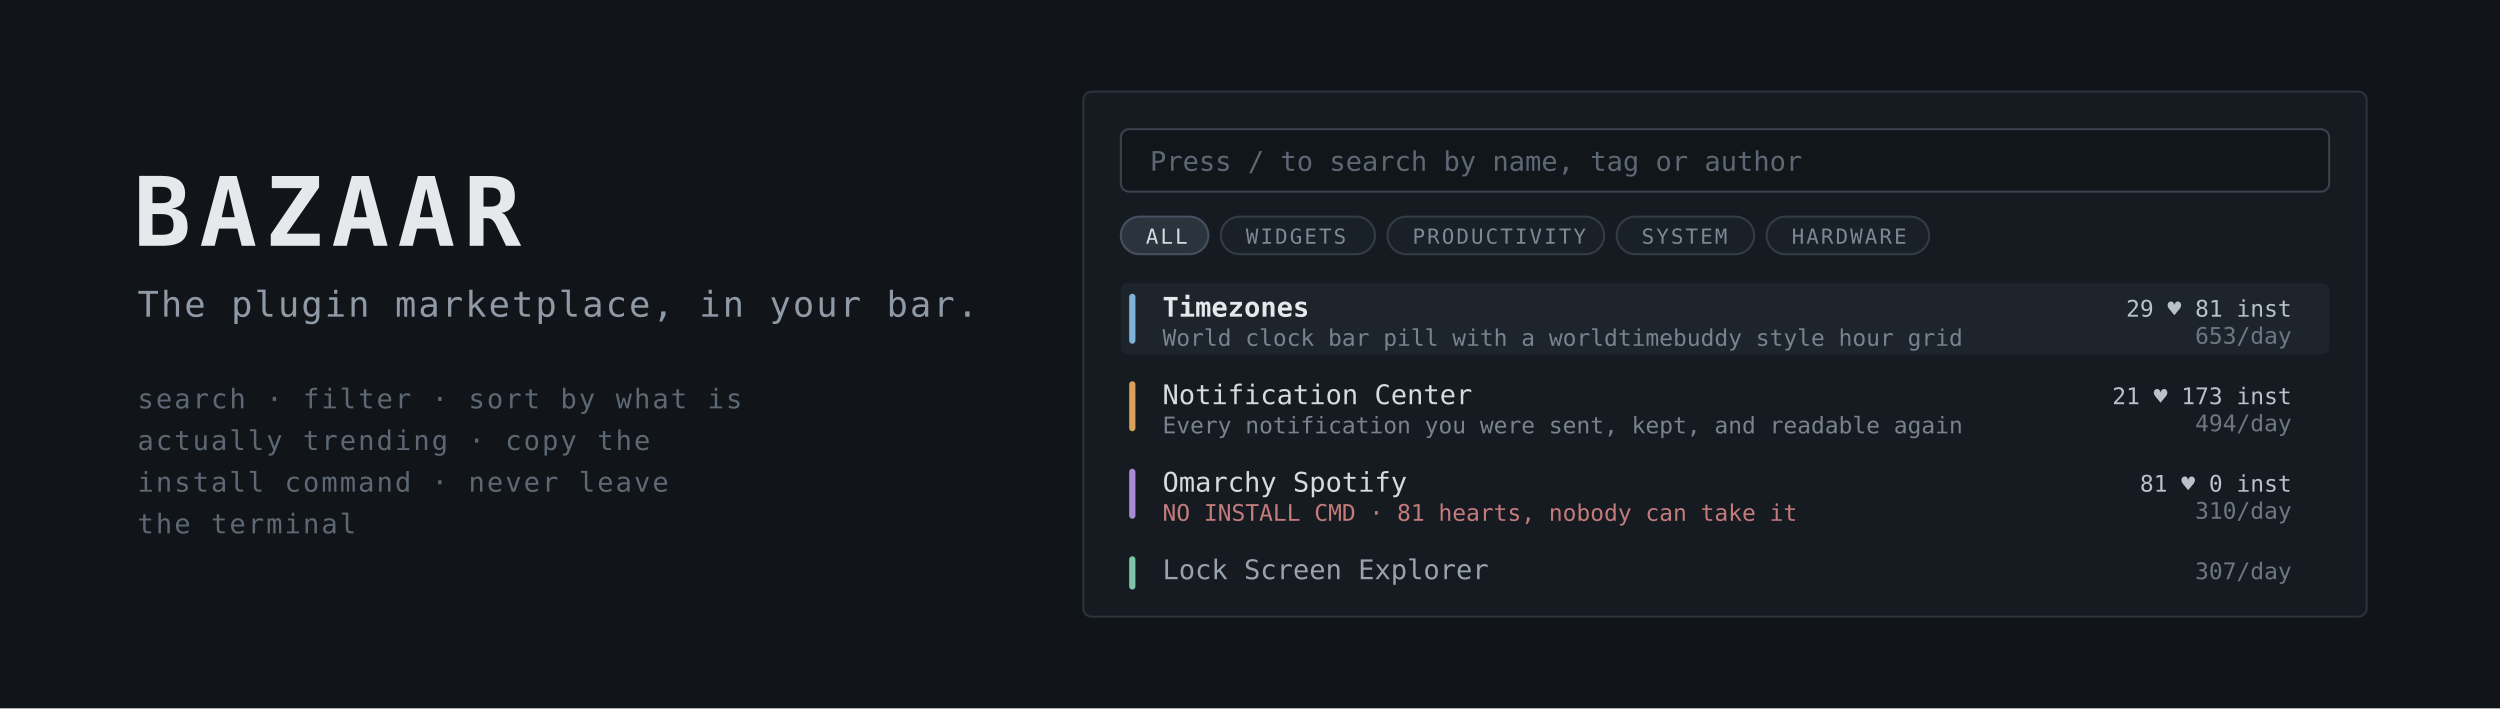
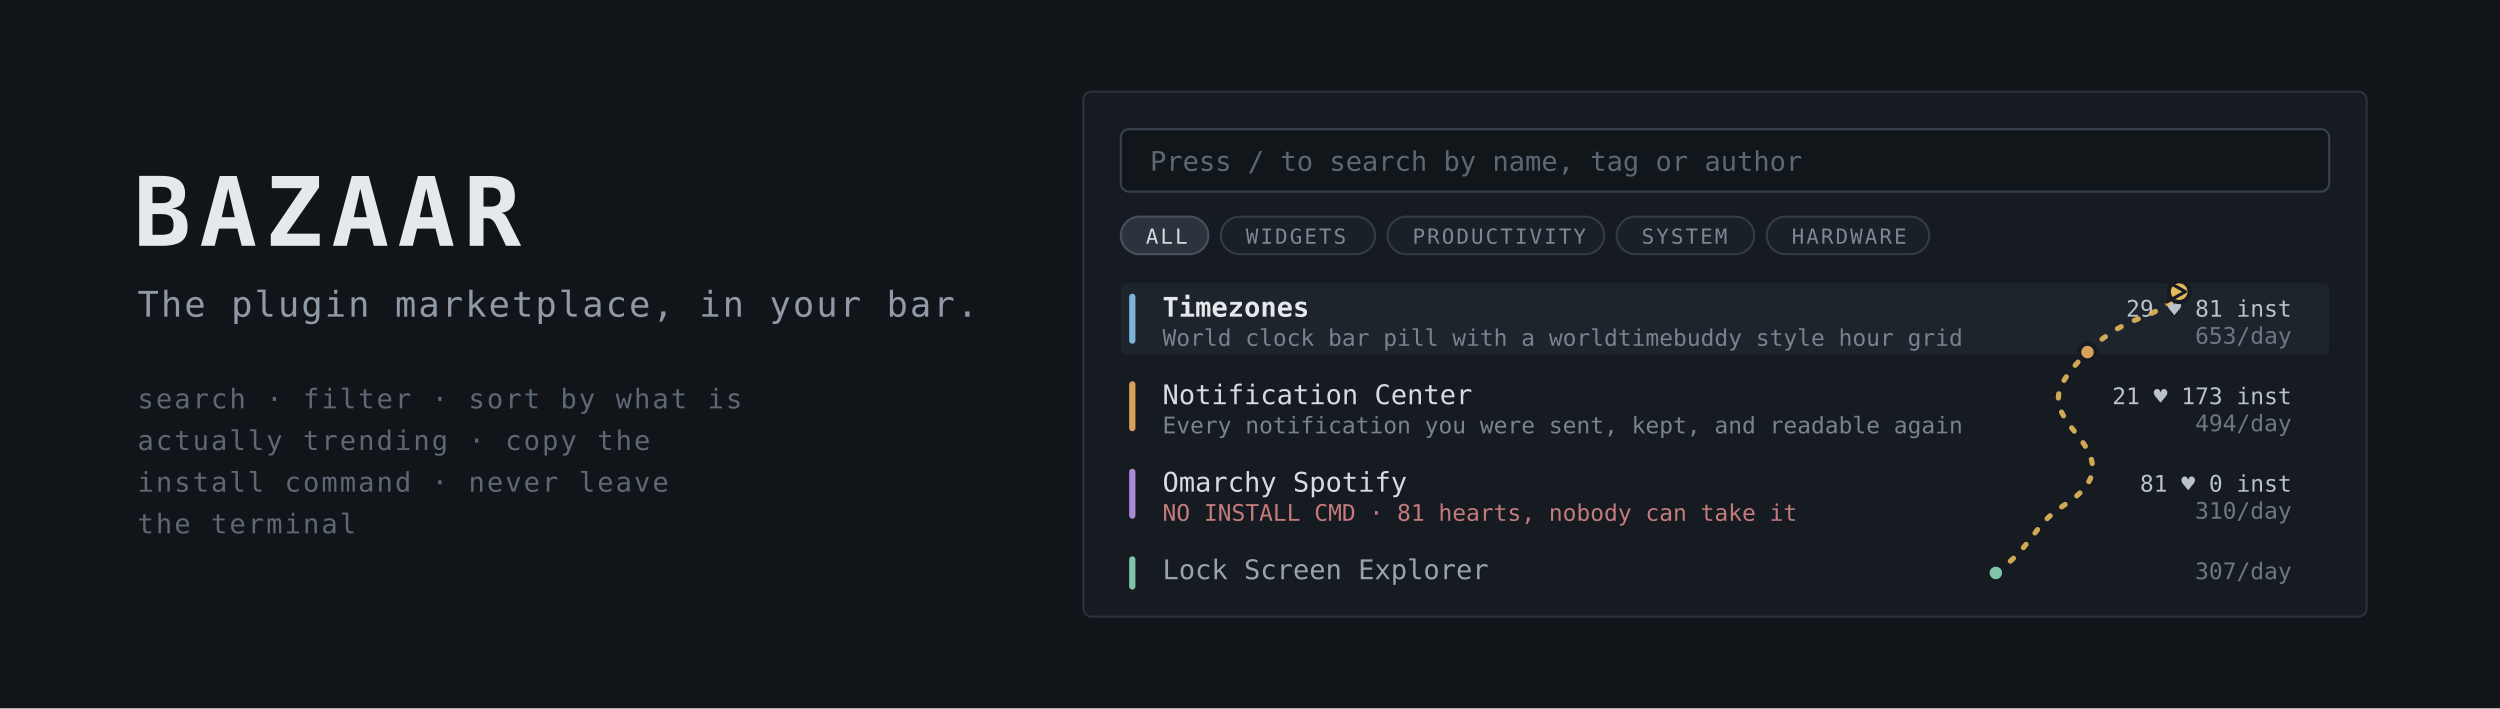
<svg xmlns="http://www.w3.org/2000/svg" viewBox="0 0 1200 340" width="1200" height="340" role="img" aria-label="Bazaar: the plugin marketplace, in your bar. A search field over ranked results, each with a trending rate.">
  <rect width="1200" height="340" fill="#11151a" />
  <text x="64" y="118" font-family="'JetBrains Mono','Cascadia Mono',monospace" font-size="46" font-weight="700" letter-spacing="4" fill="#e6e9ec">BAZAAR</text>
  <text x="66" y="152" font-family="'JetBrains Mono','Cascadia Mono',monospace" font-size="17" letter-spacing="1" fill="#8f9aa6">The plugin marketplace, in your bar.</text>
  <text x="66" y="196" font-family="'JetBrains Mono','Cascadia Mono',monospace" font-size="13" letter-spacing="1" fill="#5d6874">search · filter · sort by what is</text>
  <text x="66" y="216" font-family="'JetBrains Mono','Cascadia Mono',monospace" font-size="13" letter-spacing="1" fill="#5d6874">actually trending · copy the</text>
  <text x="66" y="236" font-family="'JetBrains Mono','Cascadia Mono',monospace" font-size="13" letter-spacing="1" fill="#5d6874">install command · never leave</text>
  <text x="66" y="256" font-family="'JetBrains Mono','Cascadia Mono',monospace" font-size="13" letter-spacing="1" fill="#5d6874">the terminal</text>
  <g transform="translate(520,44)">
    <rect x="0" y="0" width="616" height="252" rx="4" fill="#161b21" stroke="#2a323b" />
    <rect x="18" y="18" width="580" height="30" rx="4" fill="#11161b" stroke="#39424d" />
    <text x="32" y="38" font-family="'JetBrains Mono','Cascadia Mono',monospace" font-size="13" fill="#5d6874">Press / to search by name, tag or author</text>
    <g font-family="'JetBrains Mono','Cascadia Mono',monospace" font-size="10" letter-spacing="1">
      <rect x="18" y="60" width="42" height="18" rx="9" fill="#2b333c" stroke="#465060" />
      <text x="30" y="73" fill="#d6dbe1">ALL</text>
      <rect x="66" y="60" width="74" height="18" rx="9" fill="#1a2027" stroke="#333c46" />
      <text x="78" y="73" fill="#7d8894">WIDGETS</text>
      <rect x="146" y="60" width="104" height="18" rx="9" fill="#1a2027" stroke="#333c46" />
      <text x="158" y="73" fill="#7d8894">PRODUCTIVITY</text>
      <rect x="256" y="60" width="66" height="18" rx="9" fill="#1a2027" stroke="#333c46" />
      <text x="268" y="73" fill="#7d8894">SYSTEM</text>
      <rect x="328" y="60" width="78" height="18" rx="9" fill="#1a2027" stroke="#333c46" />
      <text x="340" y="73" fill="#7d8894">HARDWARE</text>
    </g>
    <g font-family="'JetBrains Mono','Cascadia Mono',monospace">
      <rect x="18" y="92" width="580" height="34" rx="3" fill="#1e242b" />
      <rect x="22" y="97" width="3" height="24" rx="1.5" fill="#7fb2d9" />
      <text x="38" y="108" font-size="13" font-weight="700" fill="#e6e9ec">Timezones</text>
      <text x="38" y="122" font-size="11" fill="#78838f">World clock bar pill with a worldtimebuddy style hour grid</text>
      <text x="580" y="108" font-size="11" text-anchor="end" fill="#b9c2cb">29 ♥   81 inst</text>
      <text x="580" y="121" font-size="11" text-anchor="end" fill="#6d7783">653/day</text>
      <rect x="22" y="139" width="3" height="24" rx="1.5" fill="#d9a05b" />
      <text x="38" y="150" font-size="13" fill="#d6dbe1">Notification Center</text>
      <text x="38" y="164" font-size="11" fill="#78838f">Every notification you were sent, kept, and readable again</text>
      <text x="580" y="150" font-size="11" text-anchor="end" fill="#b9c2cb">21 ♥   173 inst</text>
      <text x="580" y="163" font-size="11" text-anchor="end" fill="#6d7783">494/day</text>
      <rect x="22" y="181" width="3" height="24" rx="1.5" fill="#a98ad4" />
      <text x="38" y="192" font-size="13" fill="#d6dbe1">Omarchy Spotify</text>
      <text x="38" y="206" font-size="11" fill="#c47b7b">NO INSTALL CMD  ·  81 hearts, nobody can take it</text>
      <text x="580" y="192" font-size="11" text-anchor="end" fill="#b9c2cb">81 ♥   0 inst</text>
      <text x="580" y="205" font-size="11" text-anchor="end" fill="#6d7783">310/day</text>
      <rect x="22" y="223" width="3" height="16" rx="1.5" fill="#7fc4a8" />
      <text x="38" y="234" font-size="13" fill="#98a3ae">Lock Screen Explorer</text>
      <text x="580" y="234" font-size="11" text-anchor="end" fill="#6d7783">307/day</text>
    </g>
+     <path d="M 438 231 C 456 218, 456 208, 470 199 S 490 181, 478 166 S 462 145, 482 125 S 515 111, 526 96" fill="none" stroke="#e4b85b" stroke-width="2.5" stroke-linecap="round" stroke-dasharray="2 7" opacity="0.9" />
+     <circle cx="438" cy="231" r="4" fill="#7fc4a8" stroke="#161b21" stroke-width="2" />
+     <circle cx="482" cy="125" r="4" fill="#d9a05b" stroke="#161b21" stroke-width="2" />
+     <circle cx="526" cy="96" r="5" fill="#e4b85b" stroke="#161b21" stroke-width="2" />
+     <path d="M 520 91 L 529 96 L 520 101" fill="none" stroke="#161b21" stroke-width="1.5" stroke-linecap="round" stroke-linejoin="round" />
  </g>
</svg>
